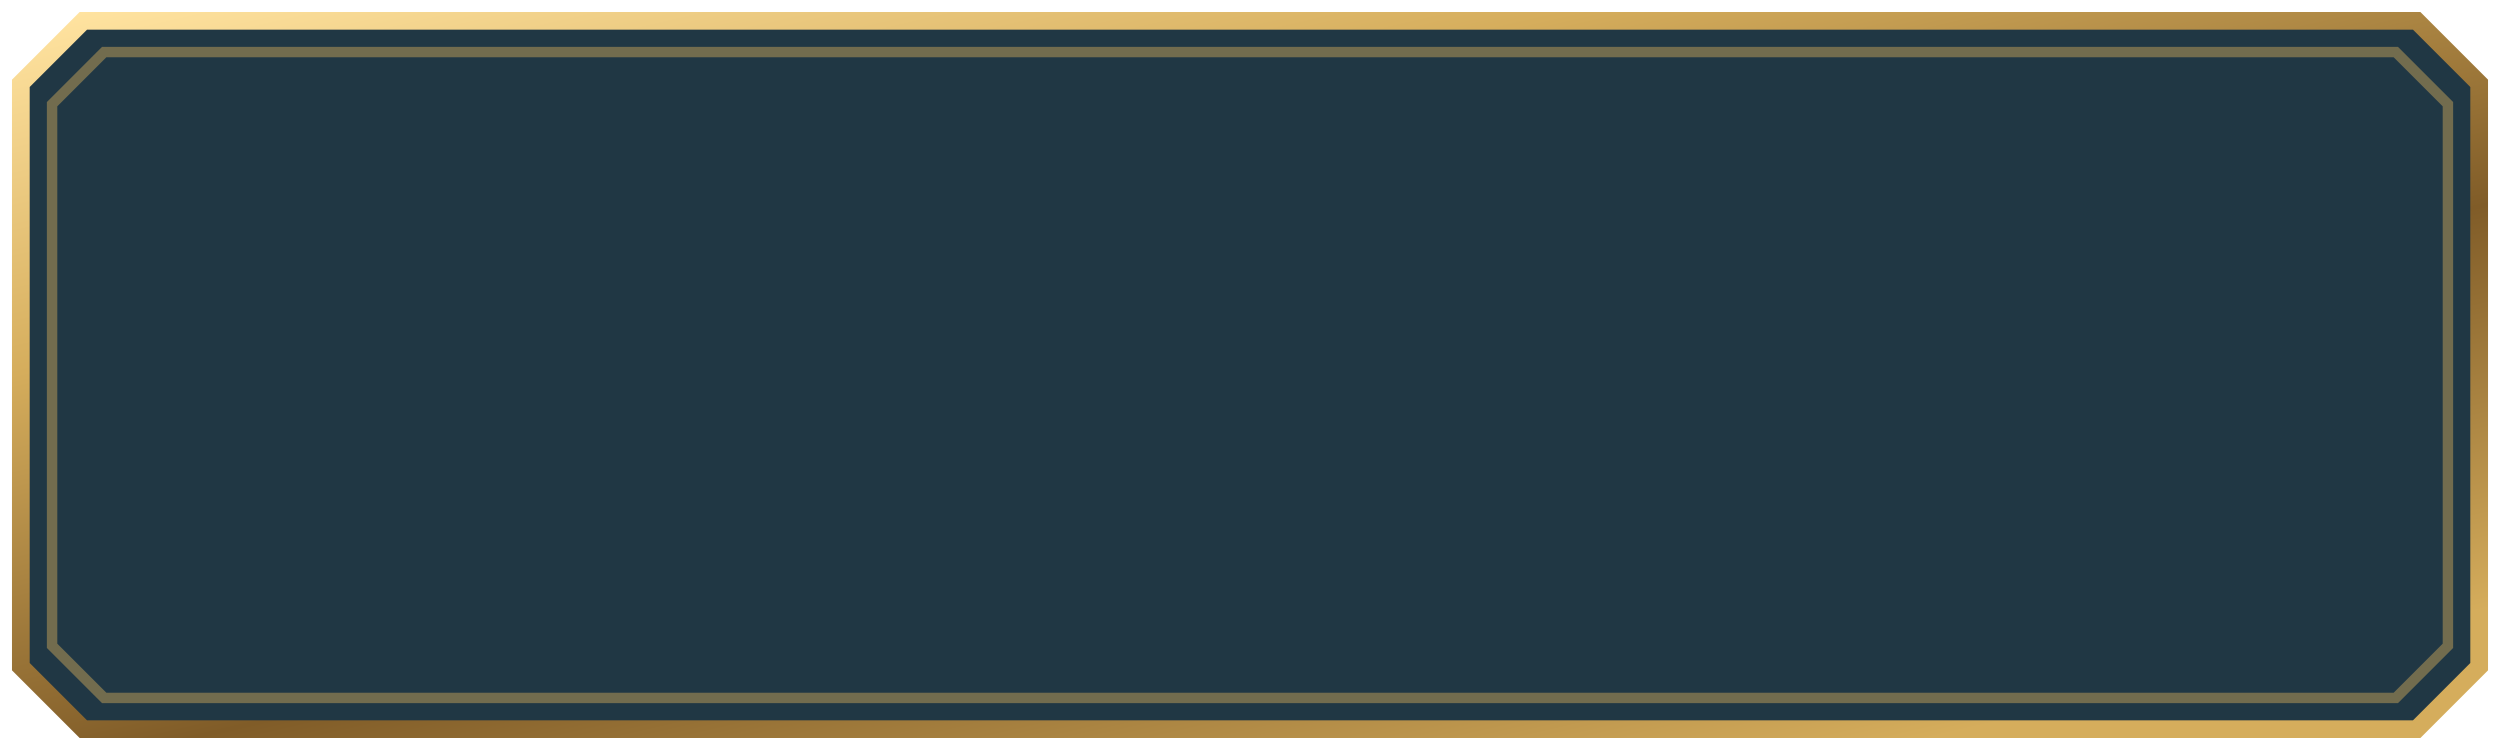
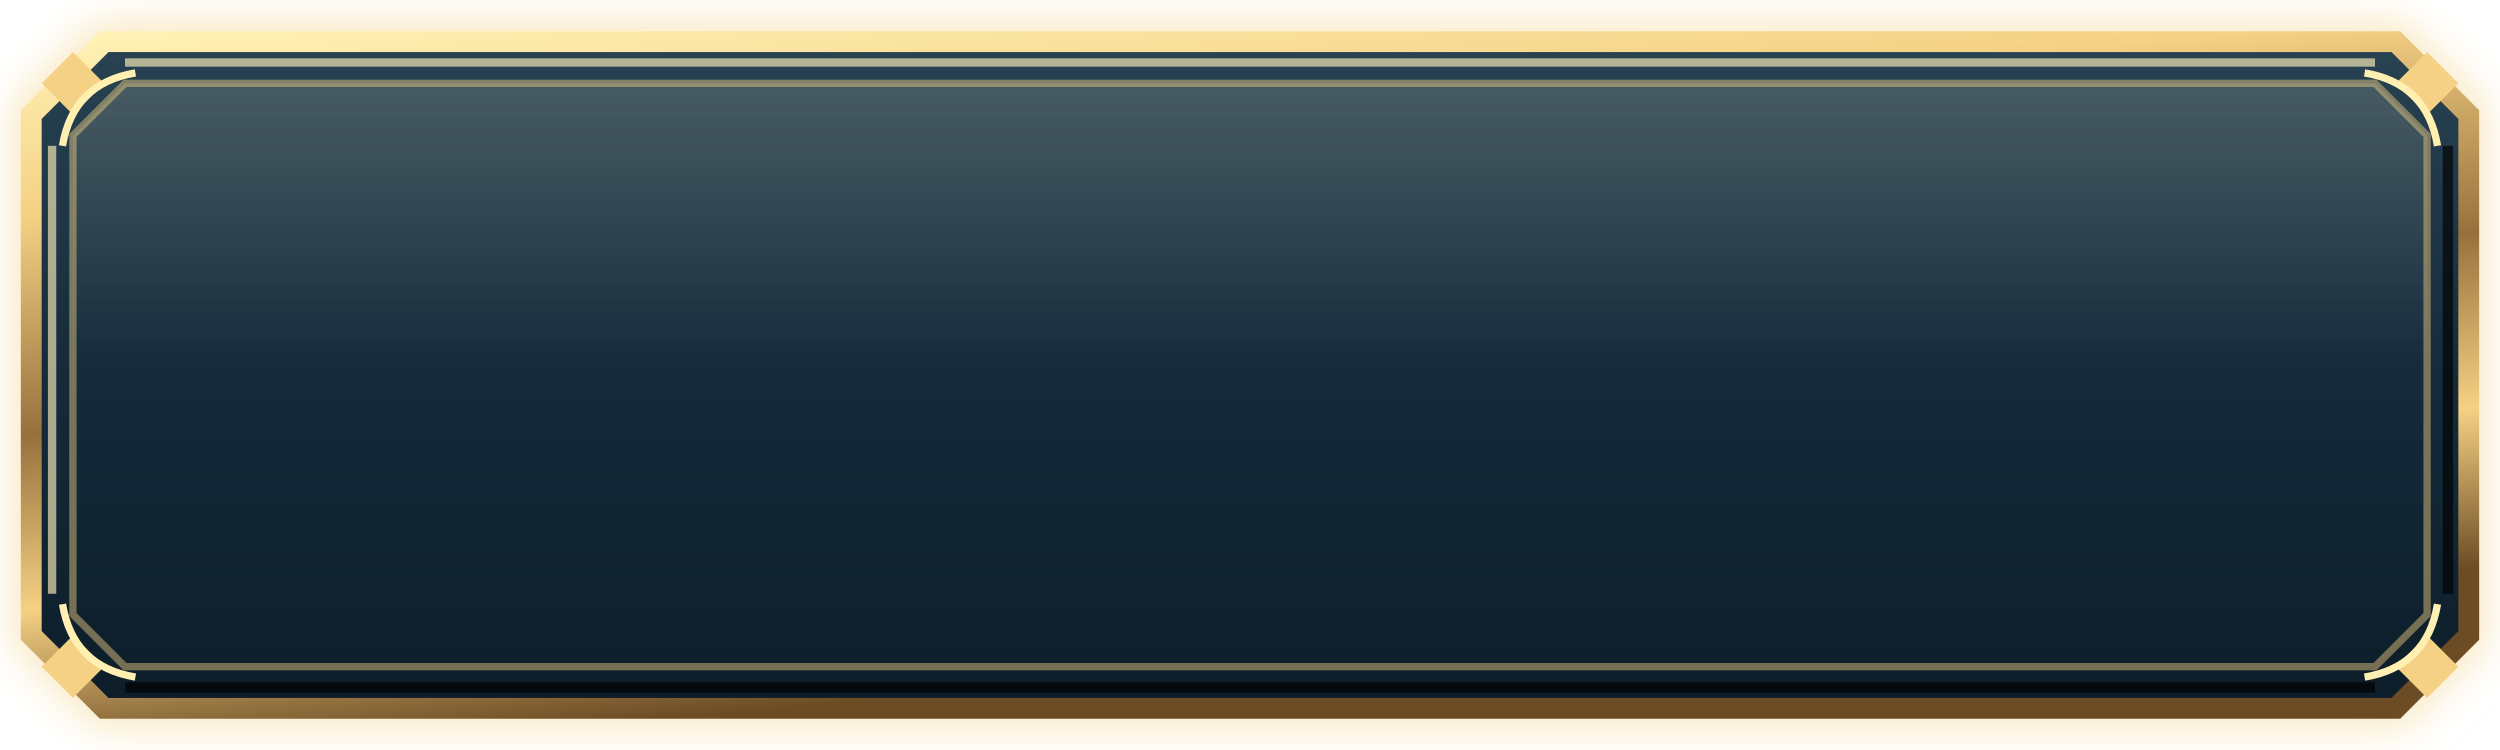
<svg xmlns="http://www.w3.org/2000/svg" width="240" height="72" preserveAspectRatio="none" viewBox="0 0 240 72">
  <defs>
-     <linearGradient id="g" x1="0" y1="0" x2=".8" y2="1">
-       <stop stop-color="#ffe3a0" />
-       <stop offset=".3" stop-color="#d5ad5c" />
-       <stop offset=".65" stop-color="#805c28" />
-       <stop offset="1" stop-color="#d5ad5c" />
+     <linearGradient id="surface" x2="0" y2="1">
+       <stop stop-color="#294352" />
+       <stop offset=".5" stop-color="#152b3b" />
+       <stop offset="1" stop-color="#0d1d29" />
    </linearGradient>
+     <linearGradient id="metal" x1="0" y1="0" x2=".3" y2="1">
+       <stop stop-color="#fff1b5" />
+       <stop offset=".24" stop-color="#f4d184" />
+       <stop offset=".54" stop-color="#97713d" />
+       <stop offset=".78" stop-color="#f4d184" />
+       <stop offset="1" stop-color="#6c4c24" />
+     </linearGradient>
+     <linearGradient id="sheen" x2="0" y2="1">
+       <stop stop-color="#fff6d5" stop-opacity=".15" />
+       <stop offset=".48" stop-color="#fff6d5" stop-opacity="0" />
+     </linearGradient>
+     <radialGradient id="warm" cx=".5" cy="0" r=".9">
+       <stop stop-color="#ffb94e" stop-opacity=".35" />
+       <stop offset=".7" stop-color="#f5a12c" stop-opacity="0" />
+     </radialGradient>
+     <filter id="glow" x="-.1" y="-.4" width="1.2" height="1.8">
+       <feGaussianBlur stdDeviation="2" />
+     </filter>
  </defs>
-   <path d="M8 2H232L238 8V64L232 70H8L2 64V8Z" fill="#203744" stroke="url(#g)" stroke-width="1.7" />
-   <path d="M10 5H230L235 10V62L230 67H10L5 62V10Z" fill="none" stroke="#d5ad5c" opacity=".45" />
+   <path d="M10 4H230L237 11V61L230 68H10L3 61V11Z" fill="none" stroke="#f4d184" stroke-width="3" opacity=".65" filter="url(#glow)" />
+   <path d="M10 4H230L237 11V61L230 68H10L3 61V11Z" fill="url(#surface)" stroke="url(#metal)" stroke-width="2" />
+   <path d="M12 8H228L233 13V59L228 64H12L7 59V13Z" fill="url(#sheen)" stroke="#f4d184" stroke-opacity=".45" stroke-width=".7" />
+   <path d="M12 6H228M5 14V57" fill="none" stroke="#fff0bb" stroke-width=".8" opacity=".65" />
+   <path d="M12 66H228M235 14V57" fill="none" stroke="#000" stroke-width="1" opacity=".65" />
+   <g transform="translate(7 8) rotate(0)">
+     <path d="m0-3 3 3-3 3-3-3Z" fill="#f4d184" />
+     <path d="M-1 6Q0 0 6-1" fill="none" stroke="#fff0b2" stroke-width=".7" />
+   </g>
+   <g transform="translate(233 8) rotate(90)">
+     <path d="m0-3 3 3-3 3-3-3Z" fill="#f4d184" />
+     <path d="M-1 6Q0 0 6-1" fill="none" stroke="#fff0b2" stroke-width=".7" />
+   </g>
+   <g transform="translate(233 64) rotate(180)">
+     <path d="m0-3 3 3-3 3-3-3Z" fill="#f4d184" />
+     <path d="M-1 6Q0 0 6-1" fill="none" stroke="#fff0b2" stroke-width=".7" />
+   </g>
+   <g transform="translate(7 64) rotate(270)">
+     <path d="m0-3 3 3-3 3-3-3Z" fill="#f4d184" />
+     <path d="M-1 6Q0 0 6-1" fill="none" stroke="#fff0b2" stroke-width=".7" />
+   </g>
</svg>
